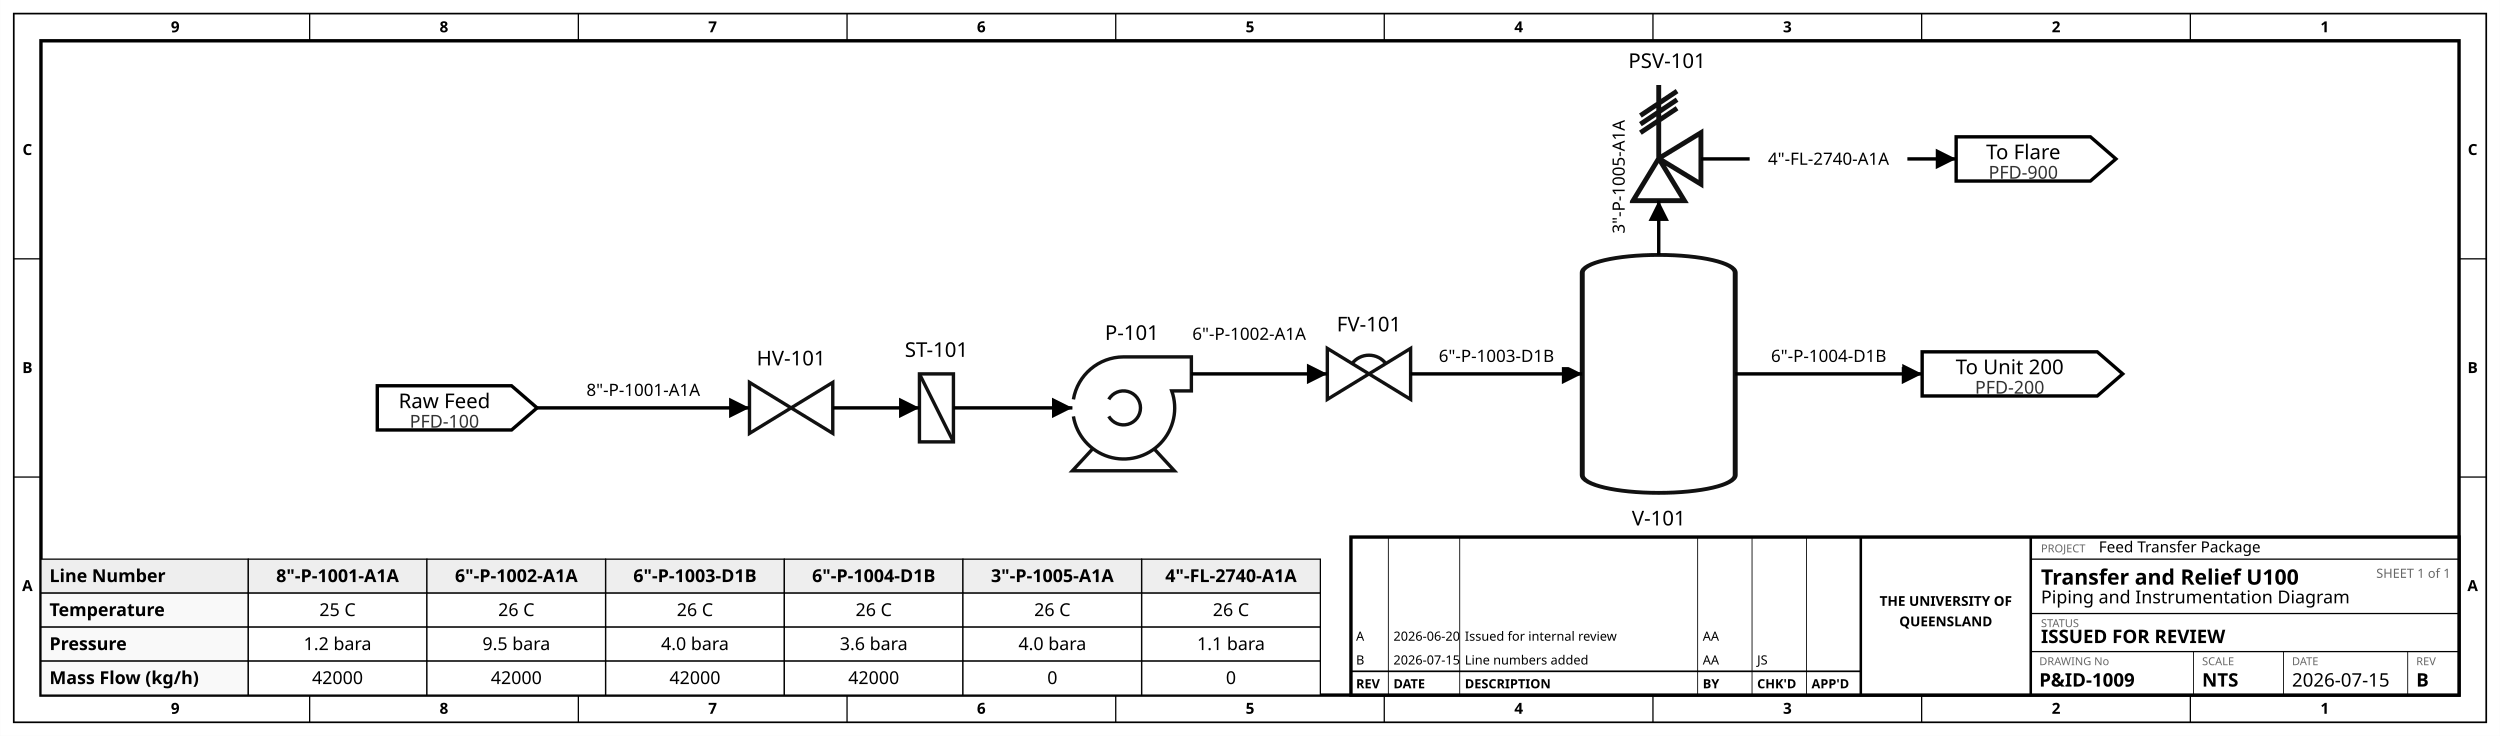
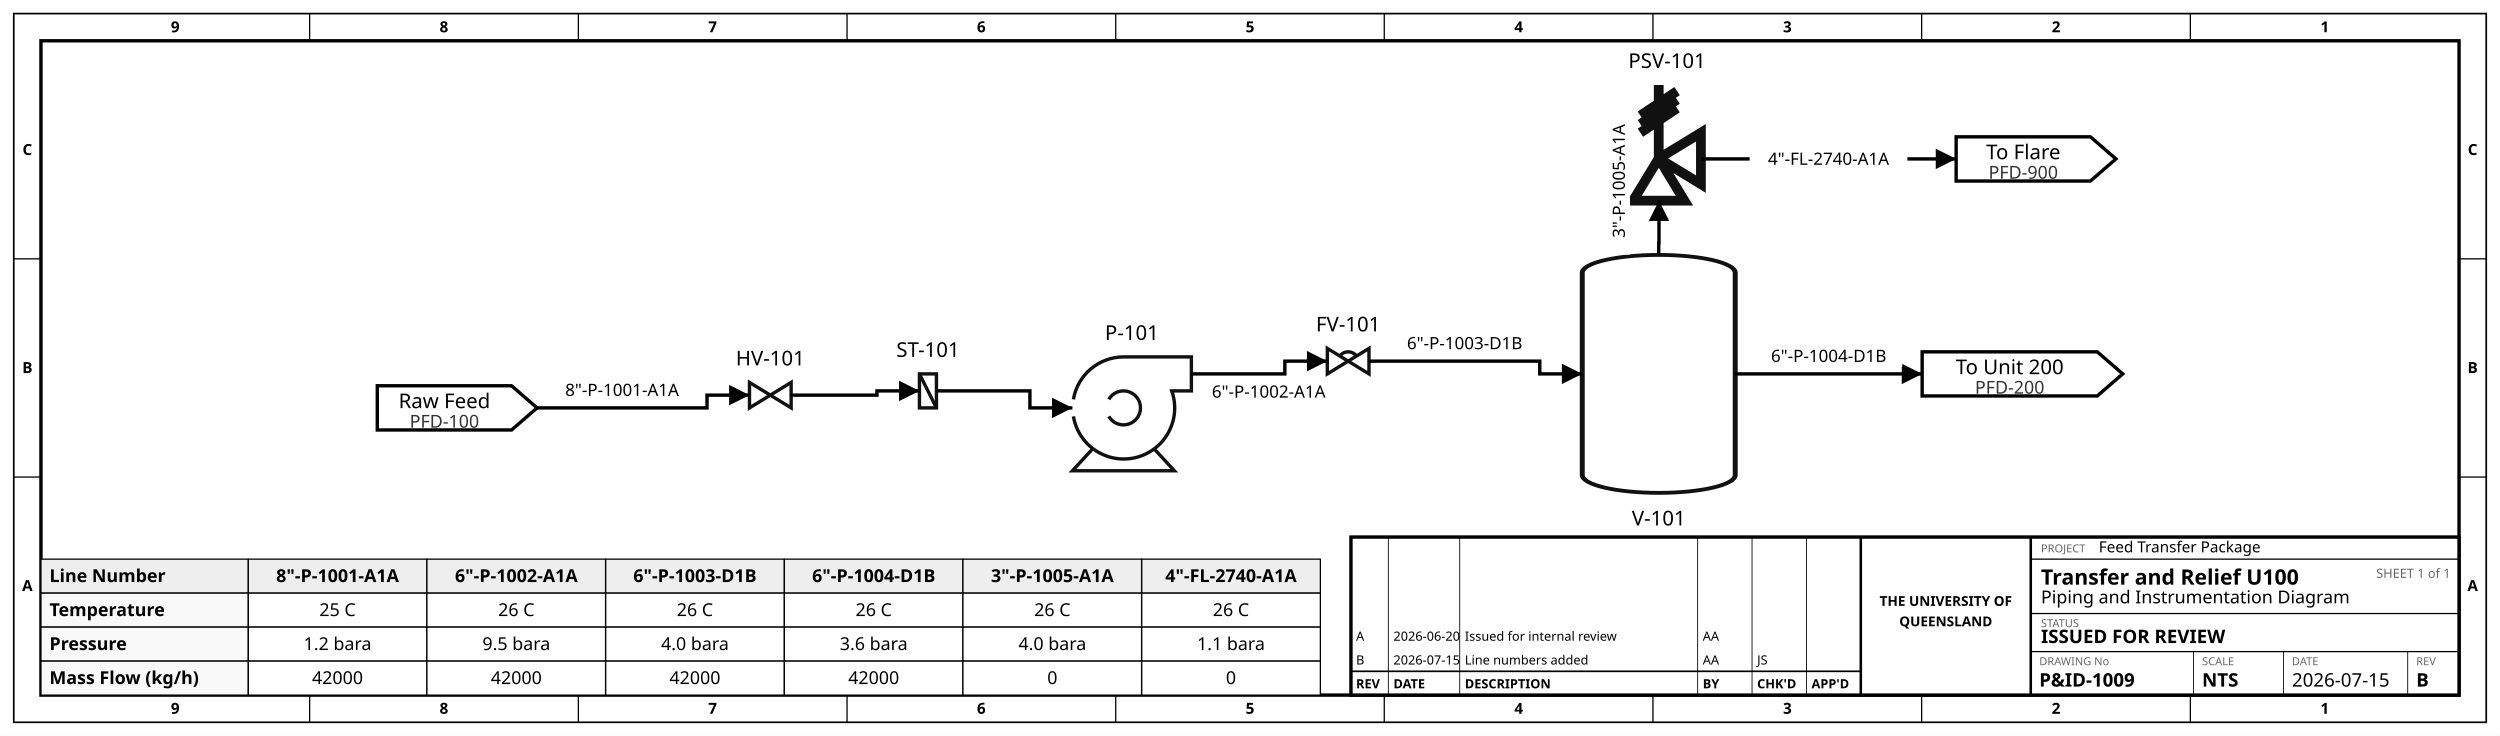
<svg xmlns="http://www.w3.org/2000/svg" width="1471" height="433" viewBox="-205.9 60.0 1470.8 433.0">
  <rect x="-205.9" y="60.0" width="1470.8" height="433.0" fill="white" />
  <rect x="-197.9" y="68.0" width="1454.8" height="417.0" fill="none" stroke="black" stroke-width="1" />
  <rect x="-181.9" y="84.0" width="1422.8" height="385.0" fill="none" stroke="black" stroke-width="2" />
  <text x="-102.9" y="79.0" font-family="sans-serif" font-size="9.0" text-anchor="middle" font-weight="bold" fill="black">9</text>
  <text x="-102.9" y="480.0" font-family="sans-serif" font-size="9.0" text-anchor="middle" font-weight="bold" fill="black">9</text>
  <line x1="-23.8" y1="68.0" x2="-23.8" y2="84.0" stroke="black" stroke-width="0.75" />
  <line x1="-23.8" y1="469.0" x2="-23.8" y2="485.0" stroke="black" stroke-width="0.75" />
  <text x="55.2" y="79.0" font-family="sans-serif" font-size="9.0" text-anchor="middle" font-weight="bold" fill="black">8</text>
  <text x="55.2" y="480.0" font-family="sans-serif" font-size="9.0" text-anchor="middle" font-weight="bold" fill="black">8</text>
  <line x1="134.3" y1="68.0" x2="134.3" y2="84.0" stroke="black" stroke-width="0.75" />
  <line x1="134.3" y1="469.0" x2="134.3" y2="485.0" stroke="black" stroke-width="0.75" />
  <text x="213.3" y="79.0" font-family="sans-serif" font-size="9.0" text-anchor="middle" font-weight="bold" fill="black">7</text>
  <text x="213.3" y="480.0" font-family="sans-serif" font-size="9.0" text-anchor="middle" font-weight="bold" fill="black">7</text>
  <line x1="292.4" y1="68.0" x2="292.4" y2="84.0" stroke="black" stroke-width="0.75" />
  <line x1="292.4" y1="469.0" x2="292.4" y2="485.0" stroke="black" stroke-width="0.75" />
  <text x="371.4" y="79.0" font-family="sans-serif" font-size="9.0" text-anchor="middle" font-weight="bold" fill="black">6</text>
  <text x="371.4" y="480.0" font-family="sans-serif" font-size="9.0" text-anchor="middle" font-weight="bold" fill="black">6</text>
  <line x1="450.5" y1="68.0" x2="450.5" y2="84.0" stroke="black" stroke-width="0.75" />
  <line x1="450.5" y1="469.0" x2="450.5" y2="485.0" stroke="black" stroke-width="0.75" />
  <text x="529.5" y="79.0" font-family="sans-serif" font-size="9.0" text-anchor="middle" font-weight="bold" fill="black">5</text>
  <text x="529.5" y="480.0" font-family="sans-serif" font-size="9.0" text-anchor="middle" font-weight="bold" fill="black">5</text>
  <line x1="608.5" y1="68.0" x2="608.5" y2="84.0" stroke="black" stroke-width="0.75" />
  <line x1="608.5" y1="469.0" x2="608.5" y2="485.0" stroke="black" stroke-width="0.75" />
  <text x="687.6" y="79.0" font-family="sans-serif" font-size="9.0" text-anchor="middle" font-weight="bold" fill="black">4</text>
  <text x="687.6" y="480.0" font-family="sans-serif" font-size="9.0" text-anchor="middle" font-weight="bold" fill="black">4</text>
  <line x1="766.6" y1="68.0" x2="766.6" y2="84.0" stroke="black" stroke-width="0.75" />
  <line x1="766.6" y1="469.0" x2="766.6" y2="485.0" stroke="black" stroke-width="0.75" />
  <text x="845.7" y="79.0" font-family="sans-serif" font-size="9.0" text-anchor="middle" font-weight="bold" fill="black">3</text>
  <text x="845.7" y="480.0" font-family="sans-serif" font-size="9.0" text-anchor="middle" font-weight="bold" fill="black">3</text>
  <line x1="924.7" y1="68.0" x2="924.7" y2="84.0" stroke="black" stroke-width="0.75" />
  <line x1="924.7" y1="469.0" x2="924.7" y2="485.0" stroke="black" stroke-width="0.75" />
  <text x="1003.8" y="79.0" font-family="sans-serif" font-size="9.0" text-anchor="middle" font-weight="bold" fill="black">2</text>
  <text x="1003.8" y="480.0" font-family="sans-serif" font-size="9.0" text-anchor="middle" font-weight="bold" fill="black">2</text>
  <line x1="1082.8" y1="68.0" x2="1082.8" y2="84.0" stroke="black" stroke-width="0.75" />
  <line x1="1082.8" y1="469.0" x2="1082.8" y2="485.0" stroke="black" stroke-width="0.75" />
  <text x="1161.9" y="79.0" font-family="sans-serif" font-size="9.0" text-anchor="middle" font-weight="bold" fill="black">1</text>
  <text x="1161.9" y="480.0" font-family="sans-serif" font-size="9.0" text-anchor="middle" font-weight="bold" fill="black">1</text>
  <text x="-189.9" y="151.2" font-family="sans-serif" font-size="9.0" text-anchor="middle" font-weight="bold" fill="black">C</text>
  <text x="1248.9" y="151.2" font-family="sans-serif" font-size="9.0" text-anchor="middle" font-weight="bold" fill="black">C</text>
  <line x1="-197.9" y1="212.3" x2="-181.9" y2="212.3" stroke="black" stroke-width="0.75" />
  <line x1="1240.9" y1="212.3" x2="1256.9" y2="212.3" stroke="black" stroke-width="0.75" />
  <text x="-189.9" y="279.5" font-family="sans-serif" font-size="9.0" text-anchor="middle" font-weight="bold" fill="black">B</text>
  <text x="1248.9" y="279.5" font-family="sans-serif" font-size="9.0" text-anchor="middle" font-weight="bold" fill="black">B</text>
  <line x1="-197.9" y1="340.7" x2="-181.9" y2="340.7" stroke="black" stroke-width="0.75" />
  <line x1="1240.9" y1="340.7" x2="1256.9" y2="340.7" stroke="black" stroke-width="0.75" />
  <text x="-189.9" y="407.8" font-family="sans-serif" font-size="9.0" text-anchor="middle" font-weight="bold" fill="black">A</text>
  <text x="1248.9" y="407.8" font-family="sans-serif" font-size="9.0" text-anchor="middle" font-weight="bold" fill="black">A</text>
  <g id="stream_table">
    <rect x="-181.9" y="389.0" width="122.0" height="20.0" fill="#eee" stroke="black" stroke-width="0.75" />
    <text x="-176.9" y="402.5" font-family="sans-serif" font-size="10.5" font-weight="bold" text-anchor="start">Line Number</text>
    <rect x="-59.9" y="389.0" width="105.1" height="20.0" fill="#eee" stroke="black" stroke-width="0.75" />
    <text x="-7.4" y="402.5" font-family="sans-serif" font-size="10.5" font-weight="bold" text-anchor="middle">8"-P-1001-A1A</text>
    <rect x="45.2" y="389.0" width="105.1" height="20.0" fill="#eee" stroke="black" stroke-width="0.75" />
    <text x="97.8" y="402.5" font-family="sans-serif" font-size="10.5" font-weight="bold" text-anchor="middle">6"-P-1002-A1A</text>
    <rect x="150.4" y="389.0" width="105.1" height="20.0" fill="#eee" stroke="black" stroke-width="0.75" />
    <text x="202.9" y="402.5" font-family="sans-serif" font-size="10.5" font-weight="bold" text-anchor="middle">6"-P-1003-D1B</text>
    <rect x="255.5" y="389.0" width="105.1" height="20.0" fill="#eee" stroke="black" stroke-width="0.75" />
    <text x="308.1" y="402.5" font-family="sans-serif" font-size="10.5" font-weight="bold" text-anchor="middle">6"-P-1004-D1B</text>
    <rect x="360.6" y="389.0" width="105.1" height="20.0" fill="#eee" stroke="black" stroke-width="0.75" />
    <text x="413.2" y="402.5" font-family="sans-serif" font-size="10.5" font-weight="bold" text-anchor="middle">3"-P-1005-A1A</text>
    <rect x="465.8" y="389.0" width="105.1" height="20.0" fill="#eee" stroke="black" stroke-width="0.75" />
    <text x="518.3" y="402.5" font-family="sans-serif" font-size="10.5" font-weight="bold" text-anchor="middle">4"-FL-2740-A1A</text>
    <rect x="-181.9" y="409.0" width="122.0" height="20.0" fill="#f9f9f9" stroke="black" stroke-width="0.75" />
    <text x="-176.9" y="422.5" font-family="sans-serif" font-size="10.5" font-weight="bold" text-anchor="start">Temperature</text>
    <rect x="-59.9" y="409.0" width="105.1" height="20.0" fill="white" stroke="black" stroke-width="0.75" />
    <text x="-7.4" y="422.5" font-family="sans-serif" font-size="10.5" text-anchor="middle">25 C</text>
    <rect x="45.2" y="409.0" width="105.1" height="20.0" fill="white" stroke="black" stroke-width="0.75" />
    <text x="97.8" y="422.5" font-family="sans-serif" font-size="10.5" text-anchor="middle">26 C</text>
    <rect x="150.4" y="409.0" width="105.1" height="20.0" fill="white" stroke="black" stroke-width="0.75" />
    <text x="202.9" y="422.5" font-family="sans-serif" font-size="10.5" text-anchor="middle">26 C</text>
    <rect x="255.5" y="409.0" width="105.1" height="20.0" fill="white" stroke="black" stroke-width="0.75" />
    <text x="308.1" y="422.5" font-family="sans-serif" font-size="10.5" text-anchor="middle">26 C</text>
    <rect x="360.6" y="409.0" width="105.1" height="20.0" fill="white" stroke="black" stroke-width="0.75" />
    <text x="413.2" y="422.5" font-family="sans-serif" font-size="10.5" text-anchor="middle">26 C</text>
    <rect x="465.8" y="409.0" width="105.1" height="20.0" fill="white" stroke="black" stroke-width="0.75" />
    <text x="518.3" y="422.5" font-family="sans-serif" font-size="10.5" text-anchor="middle">26 C</text>
    <rect x="-181.9" y="429.0" width="122.0" height="20.0" fill="#f9f9f9" stroke="black" stroke-width="0.75" />
    <text x="-176.9" y="442.5" font-family="sans-serif" font-size="10.5" font-weight="bold" text-anchor="start">Pressure</text>
    <rect x="-59.9" y="429.0" width="105.1" height="20.0" fill="white" stroke="black" stroke-width="0.75" />
    <text x="-7.4" y="442.5" font-family="sans-serif" font-size="10.5" text-anchor="middle">1.2 bara</text>
    <rect x="45.2" y="429.0" width="105.1" height="20.0" fill="white" stroke="black" stroke-width="0.75" />
    <text x="97.8" y="442.5" font-family="sans-serif" font-size="10.5" text-anchor="middle">9.5 bara</text>
    <rect x="150.4" y="429.0" width="105.1" height="20.0" fill="white" stroke="black" stroke-width="0.75" />
    <text x="202.9" y="442.5" font-family="sans-serif" font-size="10.5" text-anchor="middle">4.0 bara</text>
    <rect x="255.5" y="429.0" width="105.1" height="20.0" fill="white" stroke="black" stroke-width="0.75" />
    <text x="308.1" y="442.5" font-family="sans-serif" font-size="10.5" text-anchor="middle">3.6 bara</text>
    <rect x="360.6" y="429.0" width="105.1" height="20.0" fill="white" stroke="black" stroke-width="0.75" />
    <text x="413.2" y="442.5" font-family="sans-serif" font-size="10.5" text-anchor="middle">4.0 bara</text>
    <rect x="465.8" y="429.0" width="105.1" height="20.0" fill="white" stroke="black" stroke-width="0.75" />
    <text x="518.3" y="442.5" font-family="sans-serif" font-size="10.5" text-anchor="middle">1.1 bara</text>
    <rect x="-181.9" y="449.0" width="122.0" height="20.0" fill="#f9f9f9" stroke="black" stroke-width="0.75" />
    <text x="-176.9" y="462.5" font-family="sans-serif" font-size="10.5" font-weight="bold" text-anchor="start">Mass Flow (kg/h)</text>
    <rect x="-59.9" y="449.0" width="105.1" height="20.0" fill="white" stroke="black" stroke-width="0.75" />
    <text x="-7.4" y="462.5" font-family="sans-serif" font-size="10.5" text-anchor="middle">42000</text>
    <rect x="45.2" y="449.0" width="105.1" height="20.0" fill="white" stroke="black" stroke-width="0.75" />
    <text x="97.8" y="462.5" font-family="sans-serif" font-size="10.5" text-anchor="middle">42000</text>
    <rect x="150.4" y="449.0" width="105.1" height="20.0" fill="white" stroke="black" stroke-width="0.75" />
    <text x="202.9" y="462.5" font-family="sans-serif" font-size="10.5" text-anchor="middle">42000</text>
    <rect x="255.5" y="449.0" width="105.1" height="20.0" fill="white" stroke="black" stroke-width="0.75" />
    <text x="308.1" y="462.5" font-family="sans-serif" font-size="10.5" text-anchor="middle">42000</text>
    <rect x="360.6" y="449.0" width="105.1" height="20.0" fill="white" stroke="black" stroke-width="0.75" />
    <text x="413.2" y="462.5" font-family="sans-serif" font-size="10.5" text-anchor="middle">0</text>
    <rect x="465.8" y="449.0" width="105.1" height="20.0" fill="white" stroke="black" stroke-width="0.75" />
    <text x="518.3" y="462.5" font-family="sans-serif" font-size="10.5" text-anchor="middle">0</text>
  </g>
  <rect x="588.9" y="376.0" width="652.0" height="93.0" fill="white" stroke="black" stroke-width="2" />
  <line x1="888.9" y1="376.0" x2="888.9" y2="469.0" stroke="black" stroke-width="1.5" />
  <line x1="988.9" y1="376.0" x2="988.9" y2="469.0" stroke="black" stroke-width="1.5" />
  <line x1="588.9" y1="455.0" x2="888.9" y2="455.0" stroke="black" stroke-width="1" />
  <line x1="610.9" y1="376.0" x2="610.9" y2="469.0" stroke="black" stroke-width="0.5" />
  <line x1="652.9" y1="376.0" x2="652.9" y2="469.0" stroke="black" stroke-width="0.5" />
  <line x1="792.9" y1="376.0" x2="792.9" y2="469.0" stroke="black" stroke-width="0.5" />
  <line x1="824.9" y1="376.0" x2="824.9" y2="469.0" stroke="black" stroke-width="0.5" />
  <line x1="856.9" y1="376.0" x2="856.9" y2="469.0" stroke="black" stroke-width="0.5" />
  <text x="591.9" y="465.0" font-family="sans-serif" font-size="7.5" text-anchor="start" font-weight="bold" fill="black">REV</text>
  <text x="613.9" y="465.0" font-family="sans-serif" font-size="7.5" text-anchor="start" font-weight="bold" fill="black">DATE</text>
  <text x="655.9" y="465.0" font-family="sans-serif" font-size="7.5" text-anchor="start" font-weight="bold" fill="black">DESCRIPTION</text>
  <text x="795.9" y="465.0" font-family="sans-serif" font-size="7.5" text-anchor="start" font-weight="bold" fill="black">BY</text>
  <text x="827.9" y="465.0" font-family="sans-serif" font-size="7.5" text-anchor="start" font-weight="bold" fill="black">CHK'D</text>
  <text x="859.9" y="465.0" font-family="sans-serif" font-size="7.5" text-anchor="start" font-weight="bold" fill="black">APP'D</text>
  <text x="591.9" y="451.0" font-family="sans-serif" font-size="7.5" text-anchor="start" fill="black">B</text>
  <text x="613.9" y="451.0" font-family="sans-serif" font-size="7.5" text-anchor="start" fill="black">2026-07-15</text>
  <text x="655.9" y="451.0" font-family="sans-serif" font-size="7.5" text-anchor="start" fill="black">Line numbers added</text>
  <text x="795.9" y="451.0" font-family="sans-serif" font-size="7.5" text-anchor="start" fill="black">AA</text>
  <text x="827.9" y="451.0" font-family="sans-serif" font-size="7.5" text-anchor="start" fill="black">JS</text>
  <text x="859.9" y="451.0" font-family="sans-serif" font-size="7.5" text-anchor="start" fill="black" />
  <text x="591.9" y="437.0" font-family="sans-serif" font-size="7.5" text-anchor="start" fill="black">A</text>
  <text x="613.9" y="437.0" font-family="sans-serif" font-size="7.5" text-anchor="start" fill="black">2026-06-20</text>
  <text x="655.9" y="437.0" font-family="sans-serif" font-size="7.5" text-anchor="start" fill="black">Issued for internal review</text>
  <text x="795.9" y="437.0" font-family="sans-serif" font-size="7.5" text-anchor="start" fill="black">AA</text>
  <text x="827.9" y="437.0" font-family="sans-serif" font-size="7.5" text-anchor="start" fill="black" />
  <text x="859.9" y="437.0" font-family="sans-serif" font-size="7.5" text-anchor="start" fill="black" />
  <text x="938.9" y="416.5" font-family="sans-serif" font-size="8.0" text-anchor="middle" font-weight="bold" fill="black">THE UNIVERSITY OF</text>
  <text x="938.9" y="428.5" font-family="sans-serif" font-size="8.0" text-anchor="middle" font-weight="bold" fill="black">QUEENSLAND</text>
  <text x="994.9" y="385.0" font-family="sans-serif" font-size="6.5" text-anchor="start" fill="#666">PROJECT</text>
  <text x="1028.9" y="385.0" font-family="sans-serif" font-size="9.0" text-anchor="start" fill="black">Feed Transfer Package</text>
  <line x1="988.9" y1="389.0" x2="1240.9" y2="389.0" stroke="black" stroke-width="0.75" />
  <line x1="988.9" y1="421.0" x2="1240.9" y2="421.0" stroke="black" stroke-width="0.75" />
  <line x1="988.9" y1="443.4" x2="1240.9" y2="443.4" stroke="black" stroke-width="0.75" />
  <text x="994.9" y="404.0" font-family="sans-serif" font-size="12.5" text-anchor="start" font-weight="bold" fill="black">Transfer and Relief U100</text>
  <text x="994.9" y="415.0" font-family="sans-serif" font-size="10.5" text-anchor="start" fill="black">Piping and Instrumentation Diagram</text>
  <text x="1235.9" y="400.0" font-family="sans-serif" font-size="7.5" text-anchor="end" fill="#666">SHEET 1 of 1</text>
  <text x="994.9" y="429.0" font-family="sans-serif" font-size="6.5" text-anchor="start" fill="#666">STATUS</text>
  <text x="994.9" y="438.4" font-family="sans-serif" font-size="11.0" text-anchor="start" font-weight="bold" fill="black">ISSUED FOR REVIEW</text>
  <text x="993.9" y="451.4" font-family="sans-serif" font-size="6.5" text-anchor="start" fill="#666">DRAWING No</text>
  <text x="993.9" y="464.0" font-family="sans-serif" font-size="11.0" text-anchor="start" font-weight="bold" fill="black">P&amp;ID-1009</text>
  <line x1="1084.7" y1="443.4" x2="1084.7" y2="469.0" stroke="black" stroke-width="0.5" />
  <text x="1089.7" y="451.4" font-family="sans-serif" font-size="6.5" text-anchor="start" fill="#666">SCALE</text>
  <text x="1089.7" y="464.0" font-family="sans-serif" font-size="11.0" text-anchor="start" font-weight="bold" fill="black">NTS</text>
  <line x1="1137.6" y1="443.4" x2="1137.6" y2="469.0" stroke="black" stroke-width="0.5" />
  <text x="1142.6" y="451.4" font-family="sans-serif" font-size="6.5" text-anchor="start" fill="#666">DATE</text>
  <text x="1142.6" y="464.0" font-family="sans-serif" font-size="11.0" text-anchor="start" fill="black">2026-07-15</text>
  <line x1="1210.7" y1="443.4" x2="1210.7" y2="469.0" stroke="black" stroke-width="0.5" />
  <text x="1215.7" y="451.4" font-family="sans-serif" font-size="6.5" text-anchor="start" fill="#666">REV</text>
  <text x="1215.7" y="464.0" font-family="sans-serif" font-size="11.0" text-anchor="start" font-weight="bold" fill="black">B</text>
  <defs>
    <marker id="arrow_black" viewBox="0 0 10 10" refX="10" refY="5" markerWidth="12" markerHeight="12" markerUnits="userSpaceOnUse" orient="auto-start-reverse">
      <path d="M 0 0 L 10 5 L 0 10 z" fill="black" />
    </marker>
-     <symbol id="sym_fitting_strainer" viewBox="0 0 20.0 40.0" overflow="visible">
-       <g transform="scale(0.5)">
-         <rect x="0.0" y="0.0" width="40.0" height="80.0" fill="none" stroke="#111" stroke-width="4.0" />
-         <path d="M 0.0 0.0 L 40.0 80.0" fill="none" stroke="#111" stroke-width="4.0" />
+     <symbol id="sym_fitting_strainer" viewBox="0 0 10.0 20.0" overflow="visible">
+       <g transform="scale(0.25)">
+         <rect x="0.0" y="0.0" width="40.0" height="80.0" fill="none" stroke="#111" stroke-width="8.0" />
+         <path d="M 0.0 0.0 L 40.0 80.0" fill="none" stroke="#111" stroke-width="8.0" />
      </g>
    </symbol>
    <symbol id="sym_pump" viewBox="0 0 70.0 67.0" overflow="visible">
      <path d="M 12.0 54.0 L 0.0 67.0 L 60.0 67.0 L 48.0 54.0" fill="none" stroke="#111" stroke-width="2.0" />
      <path d="M 0.6 25.0 A 30.0 30.0 0.0 0 1 30.0 0.0 L 70.0 0.0 L 70.0 20.0 L 58.45 20.0 A 30.0 30.0 0.0 0 1 51.859 50.83 A 30.0 30.0 0.0 0 1 21.341 58.742 A 30.0 30.0 0.0 0 1 0.6 35.0" fill="none" stroke="#111" stroke-width="2.0" />
      <path d="M 21.4 25.0 A 10.0 10.0 0.0 1 1 21.4 35.0" fill="none" stroke="#111" stroke-width="2.0" />
    </symbol>
-     <symbol id="sym_valve" viewBox="0 0 49.0 30.0" overflow="visible">
-       <g transform="scale(0.5)">
-         <path d="M 0.0 60.0 L 0.0 0.0 L 98.0 60.0 L 98.0 0.0 Z" fill="none" stroke="#111" stroke-width="4.0" />
-       </g>
-     </symbol>
-     <symbol id="sym_valve_control" viewBox="0 0 49.0 30.0" overflow="visible">
-       <g transform="scale(0.5)">
-         <path d="M 0.0 60.0 L 0.0 0.0 L 98.0 60.0 L 98.0 0.0 Z" fill="none" stroke="#111" stroke-width="4.0" />
-         <path d="M 29.0 18.0 A 25.0 25.0 0.0 0 1 69.0 18.0" fill="none" stroke="#111" stroke-width="4.0" />
-       </g>
-     </symbol>
-     <symbol id="sym_valve_psv" viewBox="0 0 27.8 47.2" preserveAspectRatio="none" overflow="visible">
-       <g transform="scale(0.5)">
-         <path d="M 0.0 94.5 L 21.0 60.0 L 55.5 39.0 L 55.5 81.0 L 21.0 60.0 L 42.0 94.5 Z M 21.0 61.0 L 21.0 0.0 M 6.0 39.0 L 36.0 19.0 M 6.0 32.0 L 36.0 12.0 M 6.0 25.0 L 36.0 5.0" fill="none" stroke="#111" stroke-width="4.0" />
+     <symbol id="sym_valve" viewBox="0 0 24.5 15.0" overflow="visible">
+       <g transform="scale(0.25)">
+         <path d="M 0.0 60.0 L 0.0 0.0 L 98.0 60.0 L 98.0 0.0 Z" fill="none" stroke="#111" stroke-width="8.0" />
+       </g>
+     </symbol>
+     <symbol id="sym_valve_control" viewBox="0 0 24.5 15.0" overflow="visible">
+       <g transform="scale(0.25)">
+         <path d="M 0.0 60.0 L 0.0 0.0 L 98.0 60.0 L 98.0 0.0 Z" fill="none" stroke="#111" stroke-width="8.0" />
+         <path d="M 29.0 18.0 A 25.0 25.0 0.0 0 1 69.0 18.0" fill="none" stroke="#111" stroke-width="8.0" />
+       </g>
+     </symbol>
+     <symbol id="sym_valve_psv" viewBox="0 0 13.9 23.6" preserveAspectRatio="none" overflow="visible">
+       <g transform="scale(0.25)">
+         <path d="M 0.0 94.5 L 21.0 60.0 L 55.5 39.0 L 55.5 81.0 L 21.0 60.0 L 42.0 94.5 Z M 21.0 61.0 L 21.0 0.0 M 6.0 39.0 L 36.0 19.0 M 6.0 32.0 L 36.0 12.0 M 6.0 25.0 L 36.0 5.0" fill="none" stroke="#111" stroke-width="8.0" />
      </g>
    </symbol>
    <symbol id="sym_vessel" viewBox="0 0 62.0 100.0" preserveAspectRatio="none" overflow="visible">
      <g transform="scale(0.62, 0.5)">
        <path d="M 0.0 15.0 A 50.0 15.0 0.0 0 1 50.0 0.0 A 50.0 15.0 0.0 0 1 100.0 15.0 L 100.0 185.0 A 50.0 15.0 0.0 0 1 50.0 200.0 A 50.0 15.0 0.0 0 1 0.0 185.0 Z" fill="none" stroke="#111" stroke-width="3.226" />
      </g>
    </symbol>
  </defs>
  <g id="units">
    <polygon points="16.0,287 95,287 110,300 95,313 16.0,313" fill="transparent" stroke="black" stroke-width="2" />
    <text x="55.5" y="296" font-family="sans-serif" font-size="12" text-anchor="middle" dominant-baseline="middle">Raw Feed</text>
    <text x="55.5" y="308" font-family="sans-serif" font-size="10.5" text-anchor="middle" dominant-baseline="middle" fill="#333">PFD-100</text>
-     <use href="#sym_valve" x="235" y="285" width="49.0" height="30.0" />
-     <use href="#sym_fitting_strainer" x="335" y="280" width="20.0" height="40.0" />
+     <use href="#sym_valve" x="235" y="285" width="24.5" height="15.0" />
+     <use href="#sym_fitting_strainer" x="335" y="280" width="10.0" height="20.0" />
    <use href="#sym_pump" x="425" y="270" width="70.0" height="67.0" />
-     <use href="#sym_valve_control" x="575" y="265" width="49.0" height="30.0" />
+     <use href="#sym_valve_control" x="575" y="265" width="24.5" height="15.0" />
    <use href="#sym_vessel" x="725" y="210" width="90" height="140" />
    <use href="#sym_valve_psv" x="754.89" y="110" width="40" height="68" />
    <polygon points="945,140.508 1024.0,140.508 1039.0,153.508 1024.0,166.508 945,166.508" fill="transparent" stroke="black" stroke-width="2" />
    <text x="984.5" y="149.508" font-family="sans-serif" font-size="12" text-anchor="middle" dominant-baseline="middle">To Flare</text>
    <text x="984.5" y="161.508" font-family="sans-serif" font-size="10.5" text-anchor="middle" dominant-baseline="middle" fill="#333">PFD-900</text>
    <polygon points="925,267 1028.0,267 1043.0,280 1028.0,293 925,293" fill="transparent" stroke="black" stroke-width="2" />
    <text x="976.5" y="276" font-family="sans-serif" font-size="12" text-anchor="middle" dominant-baseline="middle">To Unit 200</text>
    <text x="976.5" y="288" font-family="sans-serif" font-size="10.5" text-anchor="middle" dominant-baseline="middle" fill="#333">PFD-200</text>
  </g>
  <g id="streams">
-     <path d="M 110.0,300.0 L 235.0,300.0" fill="none" stroke="black" stroke-width="2" marker-end="url(#arrow_black)" />
-     <path d="M 284.0,300.0 L 335.0,300.0" fill="none" stroke="black" stroke-width="2" marker-end="url(#arrow_black)" />
-     <path d="M 355.0,300.0 L 425.0,300.0" fill="none" stroke="black" stroke-width="2" marker-end="url(#arrow_black)" />
-     <path d="M 495.0,280.0 L 575.0,280.0" fill="none" stroke="black" stroke-width="2" marker-end="url(#arrow_black)" />
-     <path d="M 624.0,280.0 L 725.0,280.0" fill="none" stroke="black" stroke-width="2" marker-end="url(#arrow_black)" />
+     <path d="M 110.0,300.0 L 210.0,300.0 L 210.0,292.5 L 235.0,292.5" fill="none" stroke="black" stroke-width="2" marker-end="url(#arrow_black)" />
+     <path d="M 259.5,292.5 L 310.0,292.5 L 310.0,290.0 L 335.0,290.0" fill="none" stroke="black" stroke-width="2" marker-end="url(#arrow_black)" />
+     <path d="M 345.0,290.0 L 400.0,290.0 L 400.0,300.0 L 425.0,300.0" fill="none" stroke="black" stroke-width="2" marker-end="url(#arrow_black)" />
+     <path d="M 495.0,280.0 L 550.0,280.0 L 550.0,272.5 L 575.0,272.5" fill="none" stroke="black" stroke-width="2" marker-end="url(#arrow_black)" />
+     <path d="M 599.5,272.5 L 700.0,272.5 L 700.0,280.0 L 725.0,280.0" fill="none" stroke="black" stroke-width="2" marker-end="url(#arrow_black)" />
    <path d="M 815.0,280.0 L 925,280.0" fill="none" stroke="black" stroke-width="2" marker-end="url(#arrow_black)" />
-     <path d="M 770.0,210.0 L 770.0,178.0" fill="none" stroke="black" stroke-width="2" marker-end="url(#arrow_black)" />
+     <path d="M 770.0,210.0 L 770.0,203.0 L 770.144,203.0 L 770.144,178.0" fill="none" stroke="black" stroke-width="2" marker-end="url(#arrow_black)" />
    <path d="M 794.892,153.508 L 945,153.508" fill="none" stroke="black" stroke-width="2" marker-end="url(#arrow_black)" />
-     <rect x="129.2" y="283.0" width="86.6" height="13.0" fill="white" />
-     <text x="172.5" y="289.5" font-family="sans-serif" font-size="10" text-anchor="middle" dominant-baseline="middle" fill="black">8"-P-1001-A1A</text>
-     <rect x="485.7" y="250.0" width="86.6" height="13.0" fill="white" />
-     <text x="529.0" y="256.5" font-family="sans-serif" font-size="10" text-anchor="middle" dominant-baseline="middle" fill="black">6"-P-1002-A1A</text>
-     <rect x="631.2" y="263.0" width="86.6" height="13.0" fill="white" />
-     <text x="674.5" y="269.5" font-family="sans-serif" font-size="10" text-anchor="middle" dominant-baseline="middle" fill="black">6"-P-1003-D1B</text>
+     <rect x="116.7" y="283.0" width="86.6" height="13.0" fill="white" />
+     <text x="160.0" y="289.5" font-family="sans-serif" font-size="10" text-anchor="middle" dominant-baseline="middle" fill="black">8"-P-1001-A1A</text>
+     <rect x="497.2" y="284.0" width="86.6" height="13.0" fill="white" />
+     <text x="540.5" y="290.5" font-family="sans-serif" font-size="10" text-anchor="middle" dominant-baseline="middle" fill="black">6"-P-1002-A1A</text>
+     <rect x="612.5" y="255.5" width="86.6" height="13.0" fill="white" />
+     <text x="655.8" y="262.0" font-family="sans-serif" font-size="10" text-anchor="middle" dominant-baseline="middle" fill="black">6"-P-1003-D1B</text>
    <rect x="826.7" y="263.0" width="86.6" height="13.0" fill="white" />
    <text x="870.0" y="269.5" font-family="sans-serif" font-size="10" text-anchor="middle" dominant-baseline="middle" fill="black">6"-P-1004-D1B</text>
-     <rect x="740.0" y="120.7" width="13.0" height="86.6" fill="white" />
-     <text x="746.5" y="164.0" font-family="sans-serif" font-size="10" text-anchor="middle" dominant-baseline="middle" fill="black" transform="rotate(-90, 746.5, 164.0)">3"-P-1005-A1A</text>
+     <rect x="740.1" y="123.2" width="13.0" height="86.6" fill="white" />
+     <text x="746.6" y="166.5" font-family="sans-serif" font-size="10" text-anchor="middle" dominant-baseline="middle" fill="black" transform="rotate(-90, 746.6, 166.5)">3"-P-1005-A1A</text>
    <rect x="823.5" y="147.0" width="92.8" height="13.0" fill="white" />
    <text x="869.9" y="153.5" font-family="sans-serif" font-size="10" text-anchor="middle" dominant-baseline="middle" fill="black">4"-FL-2740-A1A</text>
  </g>
  <g id="unit_labels">
-     <rect x="235.7" y="263.0" width="47.6" height="15.0" fill="white" />
-     <text x="259.5" y="275" font-family="sans-serif" font-size="12" text-anchor="middle" dominant-baseline="baseline">HV-101</text>
-     <rect x="321.2" y="258.0" width="47.6" height="15.0" fill="white" />
-     <text x="345.0" y="270" font-family="sans-serif" font-size="12" text-anchor="middle" dominant-baseline="baseline">ST-101</text>
+     <rect x="223.4" y="263.0" width="47.6" height="15.0" fill="white" />
+     <text x="247.25" y="275" font-family="sans-serif" font-size="12" text-anchor="middle" dominant-baseline="baseline">HV-101</text>
+     <rect x="316.2" y="258.0" width="47.6" height="15.0" fill="white" />
+     <text x="340.0" y="270" font-family="sans-serif" font-size="12" text-anchor="middle" dominant-baseline="baseline">ST-101</text>
    <rect x="439.5" y="248.0" width="41.0" height="15.0" fill="white" />
    <text x="460.0" y="260" font-family="sans-serif" font-size="12" text-anchor="middle" dominant-baseline="baseline">P-101</text>
-     <rect x="575.7" y="243.0" width="47.6" height="15.0" fill="white" />
-     <text x="599.5" y="255" font-family="sans-serif" font-size="12" text-anchor="middle" dominant-baseline="baseline">FV-101</text>
+     <rect x="563.5" y="243.0" width="47.6" height="15.0" fill="white" />
+     <text x="587.25" y="255" font-family="sans-serif" font-size="12" text-anchor="middle" dominant-baseline="baseline">FV-101</text>
    <rect x="749.5" y="357.5" width="41.0" height="15.0" fill="white" />
    <text x="770.0" y="365" font-family="sans-serif" font-size="12" text-anchor="middle" dominant-baseline="middle">V-101</text>
    <rect x="747.8" y="88.0" width="54.2" height="15.0" fill="white" />
    <text x="774.892" y="100" font-family="sans-serif" font-size="12" text-anchor="middle" dominant-baseline="baseline">PSV-101</text>
  </g>
</svg>
